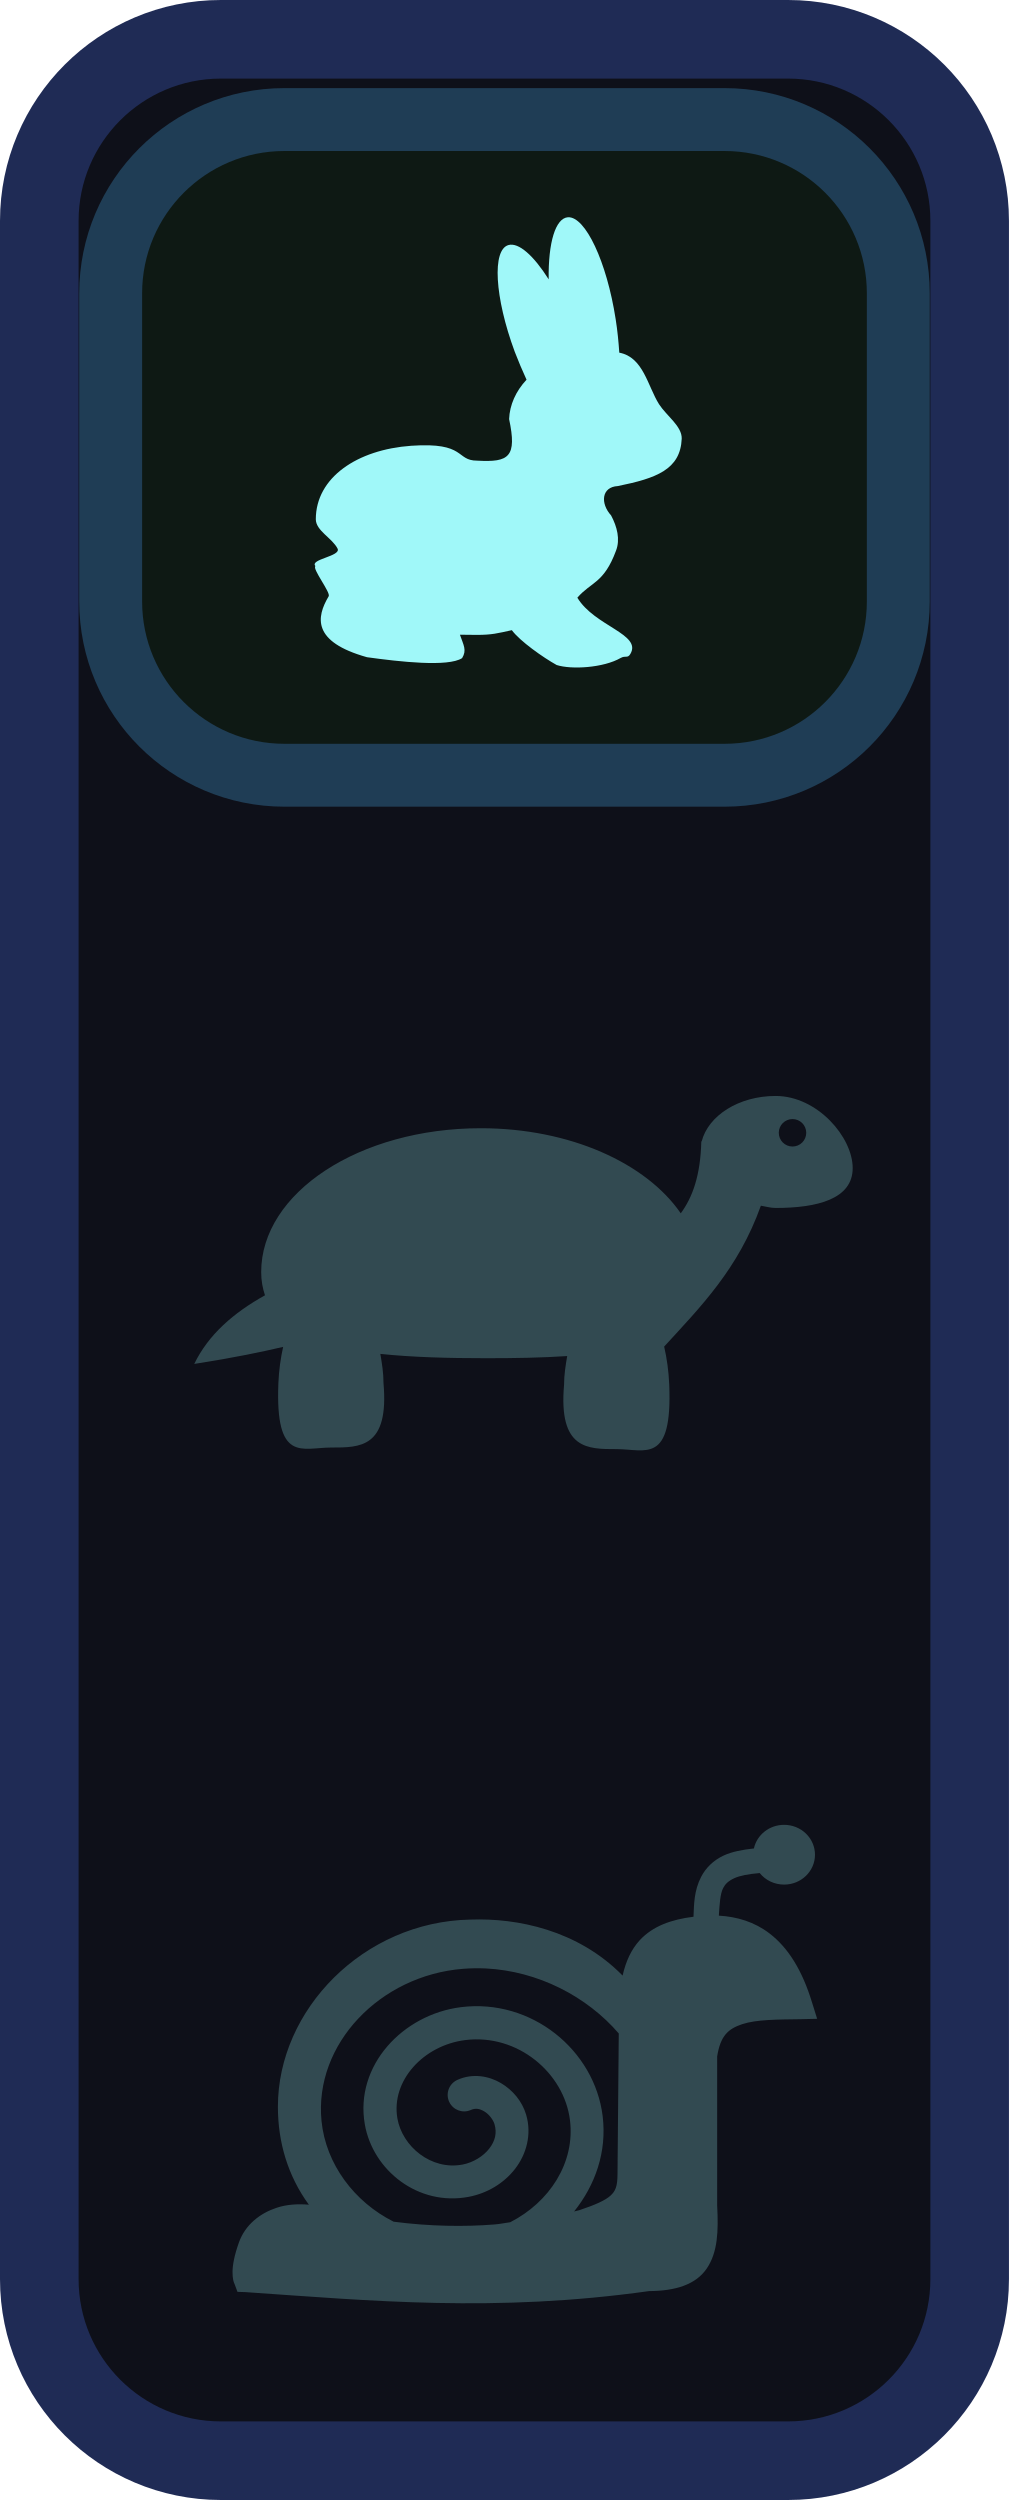
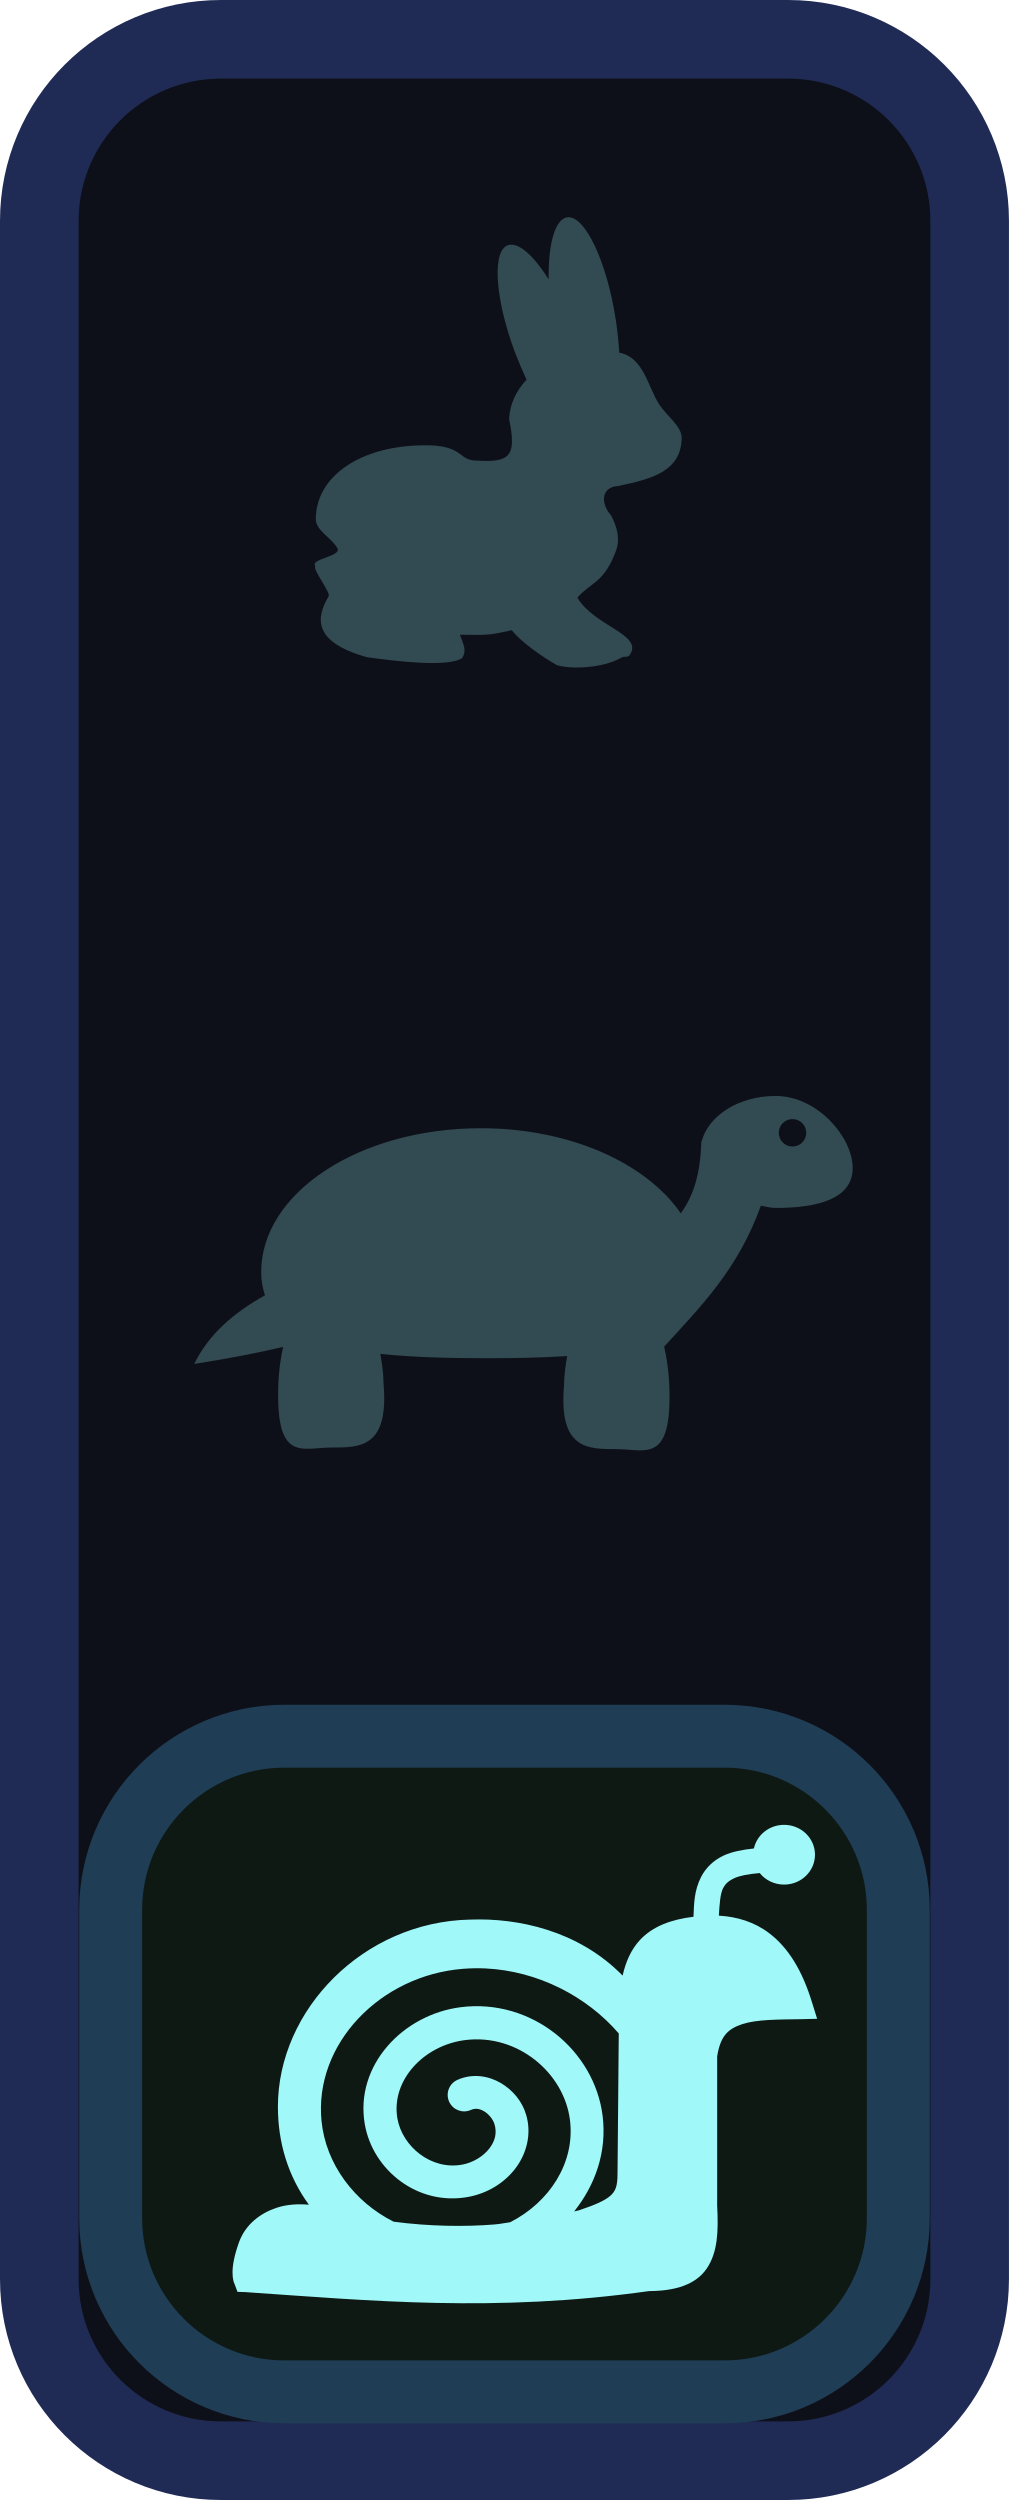
<svg xmlns="http://www.w3.org/2000/svg" width="5.559mm" height="13.774mm" viewBox="0 0 5.559 13.774" version="1.1" id="svg11048">
  <defs id="defs11042" />
  <g id="layer1">
    <rect style="font-variation-settings:normal;display:inline;vector-effect:none;fill:#0e1019;fill-opacity:1;fill-rule:evenodd;stroke:#1f2b55;stroke-width:0.866;stroke-linecap:round;stroke-linejoin:miter;stroke-miterlimit:4;stroke-dasharray:none;stroke-dashoffset:0;stroke-opacity:1;marker:none;paint-order:stroke markers fill;stop-color:#000000" id="rect866" width="4.693" height="12.908" x="0.433" y="0.433" ry="0.784" rx="0.784" />
-     <rect ry="0.784" y="0.832" x="0.783" height="3.266" width="3.993" id="rect868" style="font-variation-settings:normal;display:inline;vector-effect:none;fill:#0e1914;fill-opacity:1;fill-rule:evenodd;stroke:#1f3d55;stroke-width:0.693;stroke-linecap:round;stroke-linejoin:miter;stroke-miterlimit:4;stroke-dasharray:none;stroke-dashoffset:0;stroke-opacity:1;marker:none;paint-order:stroke fill markers;stop-color:#000000" rx="0.784" />
-     <path id="path870" style="color:#000000;font-variation-settings:normal;display:inline;overflow:visible;vector-effect:none;fill:#a0f8f9;fill-opacity:1;fill-rule:evenodd;stroke:none;stroke-width:0.143;stroke-linecap:round;stroke-linejoin:miter;stroke-miterlimit:4;stroke-dasharray:none;stroke-dashoffset:0;stroke-opacity:1;marker:none;stop-color:#000000" d="M 3.129,1.197 C 3.061,1.202 3.02,1.335 3.023,1.539 2.939,1.406 2.857,1.335 2.802,1.35 2.71,1.375 2.725,1.638 2.836,1.938 2.856,1.99 2.878,2.042 2.901,2.092 2.842,2.155 2.808,2.231 2.805,2.309 2.827,2.413 2.827,2.473 2.8,2.505 2.773,2.538 2.718,2.543 2.629,2.538 2.509,2.538 2.57,2.435 2.266,2.456 1.968,2.477 1.74,2.631 1.74,2.861 1.74,2.924 1.831,2.965 1.86,3.023 1.88,3.065 1.704,3.081 1.738,3.119 1.718,3.132 1.823,3.265 1.811,3.285 1.742,3.401 1.719,3.536 2.022,3.621 2.202,3.646 2.469,3.676 2.546,3.626 2.573,3.582 2.554,3.555 2.534,3.497 2.548,3.497 2.614,3.498 2.628,3.498 2.711,3.498 2.742,3.489 2.82,3.472 2.864,3.532 2.993,3.623 3.067,3.664 3.148,3.69 3.324,3.68 3.42,3.625 3.447,3.61 3.458,3.629 3.473,3.603 3.538,3.494 3.275,3.45 3.181,3.293 3.257,3.205 3.327,3.215 3.394,3.034 3.418,2.972 3.4,2.902 3.367,2.84 3.307,2.774 3.313,2.683 3.404,2.678 3.616,2.635 3.749,2.587 3.756,2.417 3.758,2.348 3.672,2.291 3.631,2.227 3.568,2.127 3.545,1.968 3.412,1.943 3.408,1.883 3.402,1.821 3.392,1.758 3.343,1.442 3.225,1.191 3.129,1.197 Z" />
-     <path transform="scale(0.2645833)" d="M 16.328 38 A 0.642 0.622 0 0 0 15.699 38.492 C 15.456 38.518 15.241 38.56 15.074 38.637 C 14.85 38.74 14.694 38.903 14.602 39.08 C 14.449 39.374 14.453 39.661 14.441 39.914 C 13.981 39.97 13.595 40.109 13.324 40.4 C 13.144 40.595 13.032 40.845 12.965 41.139 C 12.032 40.188 10.766 39.937 9.795 39.973 L 9.789 39.973 C 7.568 40.019 5.786 41.849 5.787 43.871 C 5.787 44.613 5.996 45.313 6.432 45.91 C 6.208 45.892 5.978 45.901 5.758 45.975 C 5.422 46.086 5.108 46.322 4.975 46.697 C 4.88 46.964 4.843 47.167 4.842 47.311 C 4.841 47.383 4.849 47.437 4.857 47.48 C 4.866 47.524 4.887 47.568 4.887 47.568 L 4.945 47.725 L 5.107 47.73 C 7.722 47.909 10.306 48.159 13.516 47.709 C 14.072 47.706 14.493 47.571 14.719 47.236 C 14.946 46.899 14.962 46.464 14.934 45.93 L 14.934 45.916 L 14.934 42.822 C 15.002 42.391 15.163 42.248 15.457 42.15 C 15.755 42.052 16.199 42.054 16.668 42.047 L 17.016 42.039 L 16.912 41.707 C 16.706 41.026 16.41 40.557 16.025 40.262 C 15.711 40.02 15.344 39.912 14.969 39.891 C 14.985 39.652 14.995 39.439 15.059 39.316 C 15.102 39.234 15.161 39.171 15.295 39.109 C 15.405 39.059 15.585 39.023 15.82 39.004 A 0.642 0.622 0 0 0 16.328 39.244 A 0.642 0.622 0 0 0 16.971 38.623 A 0.642 0.622 0 0 0 16.328 38 z M 10.111 40.99 C 11.201 41.043 12.221 41.572 12.885 42.344 L 12.859 45.266 C 12.859 45.533 12.815 45.628 12.711 45.723 C 12.607 45.818 12.394 45.915 12.062 46.025 C 12.059 46.026 11.973 46.046 11.955 46.051 C 12.396 45.499 12.641 44.809 12.549 44.062 C 12.379 42.692 11.07 41.611 9.596 41.797 C 8.387 41.95 7.386 43.012 7.596 44.232 C 7.761 45.195 8.71 45.947 9.76 45.746 C 10.148 45.672 10.493 45.464 10.727 45.162 C 10.96 44.86 11.079 44.444 10.955 44.033 C 10.872 43.756 10.68 43.525 10.43 43.377 C 10.179 43.229 9.844 43.169 9.529 43.309 A 0.343 0.343 0 0 0 9.354 43.768 A 0.343 0.343 0 0 0 9.803 43.938 C 9.899 43.895 9.985 43.908 10.084 43.967 C 10.183 44.025 10.27 44.141 10.297 44.232 C 10.352 44.417 10.311 44.583 10.188 44.742 C 10.064 44.902 9.853 45.032 9.633 45.074 C 8.979 45.2 8.376 44.696 8.275 44.113 C 8.14 43.327 8.818 42.592 9.686 42.482 C 10.779 42.344 11.748 43.167 11.869 44.15 C 11.979 45.038 11.44 45.859 10.625 46.275 C 10.502 46.29 10.426 46.312 10.291 46.322 C 9.678 46.371 8.952 46.363 8.197 46.264 C 7.377 45.853 6.784 45.063 6.695 44.166 C 6.538 42.564 7.915 41.135 9.641 40.998 C 9.798 40.986 9.956 40.983 10.111 40.99 z " style="color:#000000;font-style:normal;font-variant:normal;font-weight:normal;font-stretch:normal;font-size:medium;line-height:normal;font-family:sans-serif;font-variant-ligatures:normal;font-variant-position:normal;font-variant-caps:normal;font-variant-numeric:normal;font-variant-alternates:normal;font-variant-east-asian:normal;font-feature-settings:normal;font-variation-settings:normal;text-indent:0;text-align:start;text-decoration:none;text-decoration-line:none;text-decoration-style:solid;text-decoration-color:#000000;letter-spacing:normal;word-spacing:normal;text-transform:none;writing-mode:lr-tb;direction:ltr;text-orientation:mixed;dominant-baseline:auto;baseline-shift:baseline;text-anchor:start;white-space:normal;shape-padding:0;shape-margin:0;inline-size:0;clip-rule:nonzero;display:inline;overflow:visible;visibility:visible;opacity:0.25;isolation:auto;mix-blend-mode:normal;color-interpolation:sRGB;color-interpolation-filters:linearRGB;solid-color:#000000;solid-opacity:1;vector-effect:none;fill:#a0f8f9;fill-opacity:1;fill-rule:evenodd;stroke:none;stroke-width:0.521;stroke-linecap:round;stroke-linejoin:miter;stroke-miterlimit:4;stroke-dasharray:none;stroke-dashoffset:0;stroke-opacity:1;color-rendering:auto;image-rendering:auto;shape-rendering:auto;text-rendering:auto;enable-background:accumulate;stop-color:#000000" id="path896" />
-     <path transform="scale(0.2645833)" d="M 16.152 22.822 C 15.385 22.822 14.749 23.23 14.611 23.77 L 14.604 23.766 C 14.587 24.487 14.417 24.938 14.176 25.266 C 13.46 24.223 11.87 23.494 10.012 23.494 C 7.486 23.494 5.439 24.835 5.439 26.49 C 5.439 26.669 5.469 26.827 5.518 26.973 C 4.865 27.337 4.342 27.789 4.045 28.402 C 4.898 28.269 5.458 28.149 5.896 28.047 C 5.844 28.281 5.808 28.535 5.797 28.803 C 5.73 30.471 6.288 30.143 6.893 30.143 C 7.497 30.143 8.104 30.152 7.986 28.803 C 7.986 28.587 7.953 28.389 7.92 28.193 C 8.586 28.263 9.333 28.283 10.127 28.283 C 10.73 28.283 11.293 28.273 11.811 28.238 C 11.779 28.431 11.746 28.624 11.746 28.836 C 11.628 30.185 12.235 30.176 12.84 30.176 C 13.444 30.176 14.003 30.504 13.936 28.836 C 13.924 28.554 13.887 28.285 13.83 28.041 C 14.59 27.211 15.375 26.422 15.844 25.107 C 15.947 25.123 16.043 25.154 16.152 25.154 C 17.02 25.154 17.756 24.968 17.756 24.324 C 17.756 23.68 17.02 22.822 16.152 22.822 z M 16.502 23.303 A 0.286 0.286 0 0 1 16.789 23.588 A 0.286 0.286 0 0 1 16.502 23.875 A 0.286 0.286 0 0 1 16.217 23.588 A 0.286 0.286 0 0 1 16.502 23.303 z " style="color:#000000;overflow:visible;opacity:0.25;fill:#a0f8f9;fill-opacity:1;fill-rule:evenodd;stroke:none;stroke-width:1;stroke-opacity:1;stop-color:#000000" id="path884" />
+     <rect ry="0.784" y="9.739" x="0.783" height="3.266" width="3.993" id="rect868" style="font-variation-settings:normal;display:inline;vector-effect:none;fill:#0e1914;fill-opacity:1;fill-rule:evenodd;stroke:#1f3d55;stroke-width:0.693;stroke-linecap:round;stroke-linejoin:miter;stroke-miterlimit:4;stroke-dasharray:none;stroke-dashoffset:0;stroke-opacity:1;marker:none;paint-order:stroke fill markers;stop-color:#000000" rx="0.784" />
+     <path id="path870" style="color:#000000;font-variation-settings:normal;display:inline;overflow:visible;vector-effect:none;fill:#a0f8f9;fill-opacity:1;fill-rule:evenodd;stroke:none;stroke-width:0.143;stroke-linecap:round;stroke-linejoin:miter;stroke-miterlimit:4;stroke-dasharray:none;stroke-dashoffset:0;stroke-opacity:1;marker:none;stop-color:#000000;opacity:0.25" d="M 3.129,1.197 C 3.061,1.202 3.02,1.335 3.023,1.539 2.939,1.406 2.857,1.335 2.802,1.35 2.71,1.375 2.725,1.638 2.836,1.938 2.856,1.99 2.878,2.042 2.901,2.092 2.842,2.155 2.808,2.231 2.805,2.309 2.827,2.413 2.827,2.473 2.8,2.505 2.773,2.538 2.718,2.543 2.629,2.538 2.509,2.538 2.57,2.435 2.266,2.456 1.968,2.477 1.74,2.631 1.74,2.861 1.74,2.924 1.831,2.965 1.86,3.023 1.88,3.065 1.704,3.081 1.738,3.119 1.718,3.132 1.823,3.265 1.811,3.285 1.742,3.401 1.719,3.536 2.022,3.621 2.202,3.646 2.469,3.676 2.546,3.626 2.573,3.582 2.554,3.555 2.534,3.497 2.548,3.497 2.614,3.498 2.628,3.498 2.711,3.498 2.742,3.489 2.82,3.472 2.864,3.532 2.993,3.623 3.067,3.664 3.148,3.69 3.324,3.68 3.42,3.625 3.447,3.61 3.458,3.629 3.473,3.603 3.538,3.494 3.275,3.45 3.181,3.293 3.257,3.205 3.327,3.215 3.394,3.034 3.418,2.972 3.4,2.902 3.367,2.84 3.307,2.774 3.313,2.683 3.404,2.678 3.616,2.635 3.749,2.587 3.756,2.417 3.758,2.348 3.672,2.291 3.631,2.227 3.568,2.127 3.545,1.968 3.412,1.943 3.408,1.883 3.402,1.821 3.392,1.758 3.343,1.442 3.225,1.191 3.129,1.197 Z" />
+     <path transform="scale(0.2645833)" d="M 16.328 38 A 0.642 0.622 0 0 0 15.699 38.492 C 15.456 38.518 15.241 38.56 15.074 38.637 C 14.85 38.74 14.694 38.903 14.602 39.08 C 14.449 39.374 14.453 39.661 14.441 39.914 C 13.981 39.97 13.595 40.109 13.324 40.4 C 13.144 40.595 13.032 40.845 12.965 41.139 C 12.032 40.188 10.766 39.937 9.795 39.973 L 9.789 39.973 C 7.568 40.019 5.786 41.849 5.787 43.871 C 5.787 44.613 5.996 45.313 6.432 45.91 C 6.208 45.892 5.978 45.901 5.758 45.975 C 5.422 46.086 5.108 46.322 4.975 46.697 C 4.88 46.964 4.843 47.167 4.842 47.311 C 4.841 47.383 4.849 47.437 4.857 47.48 C 4.866 47.524 4.887 47.568 4.887 47.568 L 4.945 47.725 L 5.107 47.73 C 7.722 47.909 10.306 48.159 13.516 47.709 C 14.072 47.706 14.493 47.571 14.719 47.236 C 14.946 46.899 14.962 46.464 14.934 45.93 L 14.934 45.916 L 14.934 42.822 C 15.002 42.391 15.163 42.248 15.457 42.15 C 15.755 42.052 16.199 42.054 16.668 42.047 L 17.016 42.039 L 16.912 41.707 C 16.706 41.026 16.41 40.557 16.025 40.262 C 15.711 40.02 15.344 39.912 14.969 39.891 C 14.985 39.652 14.995 39.439 15.059 39.316 C 15.102 39.234 15.161 39.171 15.295 39.109 C 15.405 39.059 15.585 39.023 15.82 39.004 A 0.642 0.622 0 0 0 16.328 39.244 A 0.642 0.622 0 0 0 16.971 38.623 A 0.642 0.622 0 0 0 16.328 38 z M 10.111 40.99 C 11.201 41.043 12.221 41.572 12.885 42.344 L 12.859 45.266 C 12.859 45.533 12.815 45.628 12.711 45.723 C 12.607 45.818 12.394 45.915 12.062 46.025 C 12.059 46.026 11.973 46.046 11.955 46.051 C 12.396 45.499 12.641 44.809 12.549 44.062 C 12.379 42.692 11.07 41.611 9.596 41.797 C 8.387 41.95 7.386 43.012 7.596 44.232 C 7.761 45.195 8.71 45.947 9.76 45.746 C 10.148 45.672 10.493 45.464 10.727 45.162 C 10.96 44.86 11.079 44.444 10.955 44.033 C 10.872 43.756 10.68 43.525 10.43 43.377 C 10.179 43.229 9.844 43.169 9.529 43.309 A 0.343 0.343 0 0 0 9.354 43.768 A 0.343 0.343 0 0 0 9.803 43.938 C 9.899 43.895 9.985 43.908 10.084 43.967 C 10.183 44.025 10.27 44.141 10.297 44.232 C 10.352 44.417 10.311 44.583 10.188 44.742 C 10.064 44.902 9.853 45.032 9.633 45.074 C 8.979 45.2 8.376 44.696 8.275 44.113 C 8.14 43.327 8.818 42.592 9.686 42.482 C 10.779 42.344 11.748 43.167 11.869 44.15 C 11.979 45.038 11.44 45.859 10.625 46.275 C 10.502 46.29 10.426 46.312 10.291 46.322 C 9.678 46.371 8.952 46.363 8.197 46.264 C 7.377 45.853 6.784 45.063 6.695 44.166 C 6.538 42.564 7.915 41.135 9.641 40.998 C 9.798 40.986 9.956 40.983 10.111 40.99 z " style="color:#000000;font-style:normal;font-variant:normal;font-weight:normal;font-stretch:normal;font-size:medium;line-height:normal;font-family:sans-serif;font-variant-ligatures:normal;font-variant-position:normal;font-variant-caps:normal;font-variant-numeric:normal;font-variant-alternates:normal;font-variant-east-asian:normal;font-feature-settings:normal;font-variation-settings:normal;text-indent:0;text-align:start;text-decoration:none;text-decoration-line:none;text-decoration-style:solid;text-decoration-color:#000000;letter-spacing:normal;word-spacing:normal;text-transform:none;writing-mode:lr-tb;direction:ltr;text-orientation:mixed;dominant-baseline:auto;baseline-shift:baseline;text-anchor:start;white-space:normal;shape-padding:0;shape-margin:0;inline-size:0;clip-rule:nonzero;display:inline;overflow:visible;visibility:visible;opacity:1;isolation:auto;mix-blend-mode:normal;color-interpolation:sRGB;color-interpolation-filters:linearRGB;solid-color:#000000;solid-opacity:1;vector-effect:none;fill:#a0f8f9;fill-opacity:1;fill-rule:evenodd;stroke:none;stroke-width:0.521;stroke-linecap:round;stroke-linejoin:miter;stroke-miterlimit:4;stroke-dasharray:none;stroke-dashoffset:0;stroke-opacity:1;color-rendering:auto;image-rendering:auto;shape-rendering:auto;text-rendering:auto;enable-background:accumulate;stop-color:#000000" id="path896" />
+     <path transform="scale(0.2645833)" d="M 16.152 22.822 C 15.385 22.822 14.749 23.23 14.611 23.77 L 14.604 23.766 C 14.587 24.487 14.417 24.938 14.176 25.266 C 13.46 24.223 11.87 23.494 10.012 23.494 C 7.486 23.494 5.439 24.835 5.439 26.49 C 5.439 26.669 5.469 26.827 5.518 26.973 C 4.865 27.337 4.342 27.789 4.045 28.402 C 4.898 28.269 5.458 28.149 5.896 28.047 C 5.844 28.281 5.808 28.535 5.797 28.803 C 5.73 30.471 6.288 30.143 6.893 30.143 C 7.497 30.143 8.104 30.152 7.986 28.803 C 7.986 28.587 7.953 28.389 7.92 28.193 C 8.586 28.263 9.333 28.283 10.127 28.283 C 10.73 28.283 11.293 28.273 11.811 28.238 C 11.779 28.431 11.746 28.624 11.746 28.836 C 11.628 30.185 12.235 30.176 12.84 30.176 C 13.444 30.176 14.003 30.504 13.936 28.836 C 13.924 28.554 13.887 28.285 13.83 28.041 C 14.59 27.211 15.375 26.422 15.844 25.107 C 15.947 25.123 16.043 25.154 16.152 25.154 C 17.02 25.154 17.756 24.968 17.756 24.324 C 17.756 23.68 17.02 22.822 16.152 22.822 z M 16.502 23.303 A 0.286 0.286 0 0 1 16.789 23.588 A 0.286 0.286 0 0 1 16.502 23.875 A 0.286 0.286 0 0 1 16.217 23.588 A 0.286 0.286 0 0 1 16.502 23.303 z " style="color:#000000;overflow:visible;opacity:0.25;fill:#a0f8f9;fill-opacity:1;fill-rule:evenodd;stroke:none;stroke-width:0.54;stroke-opacity:1;stop-color:#000000;font-variation-settings:normal;vector-effect:none;stroke-linecap:round;stroke-linejoin:miter;stroke-miterlimit:4;stroke-dasharray:none;stroke-dashoffset:0;marker:none;stop-opacity:1" id="path884" />
  </g>
</svg>
